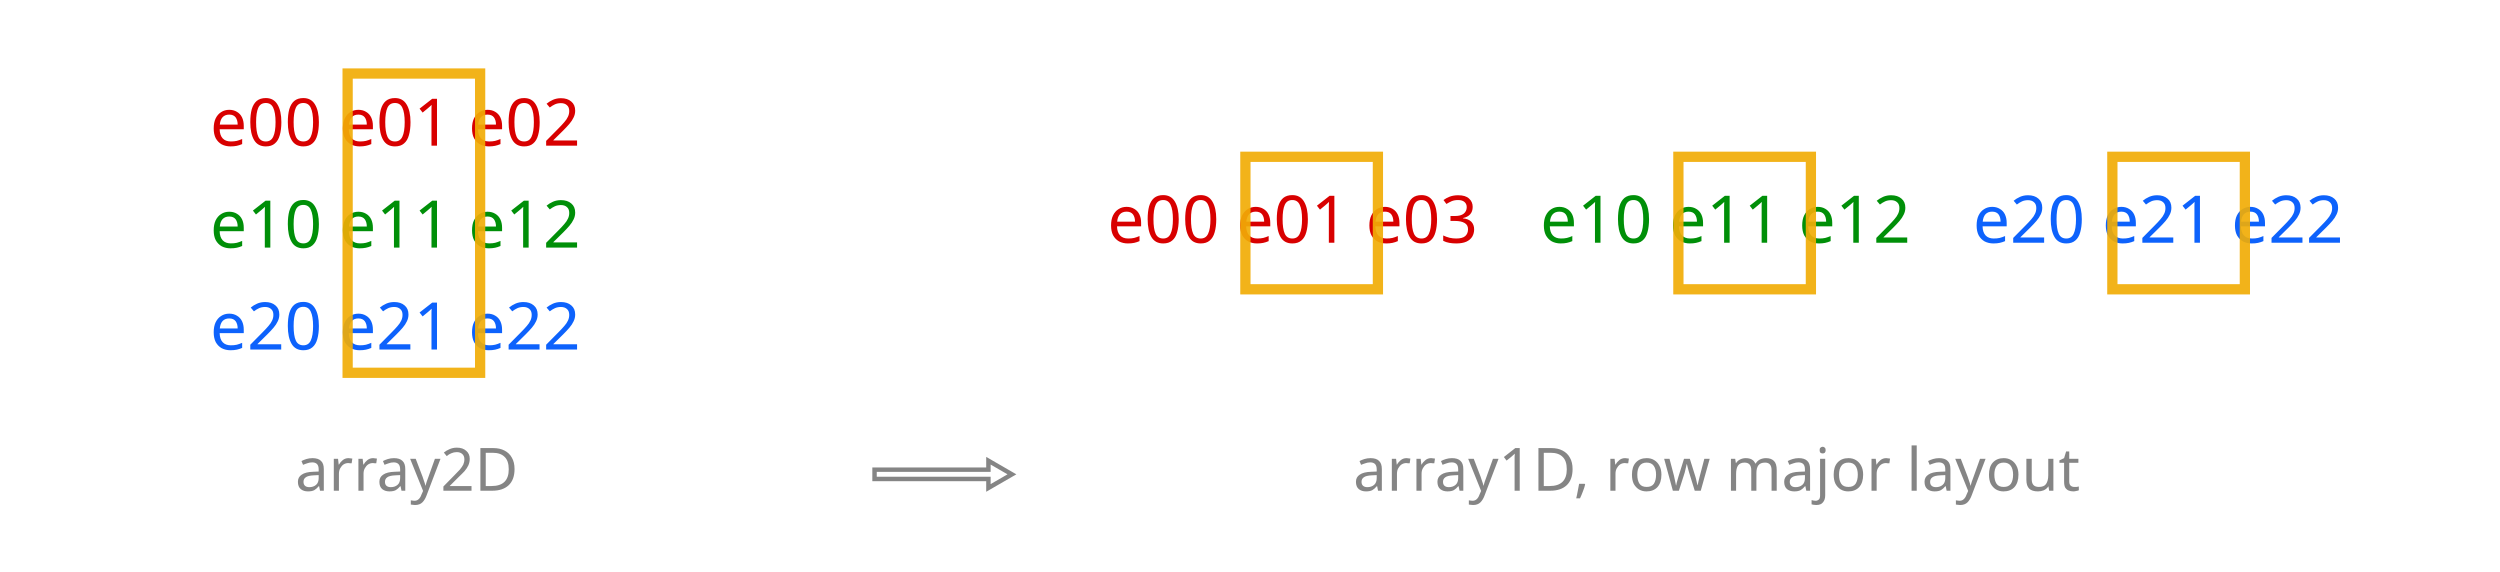
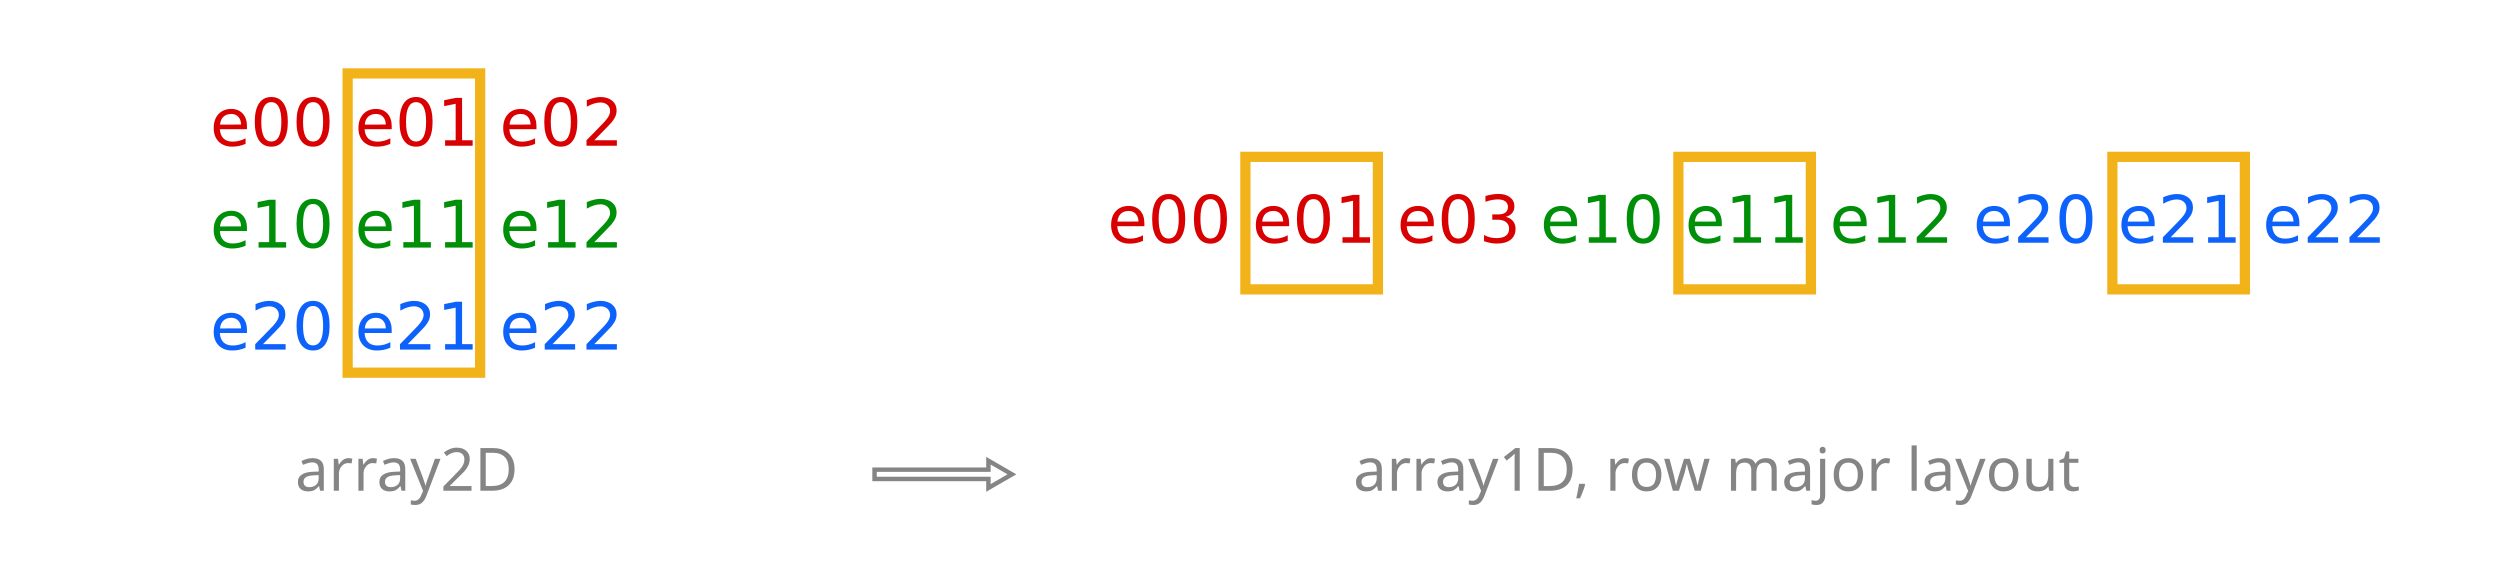
<svg xmlns="http://www.w3.org/2000/svg" width="175mm" height="40mm" version="1.1" viewBox="0 0 175 40">
  <g transform="translate(.0064617 -229.61)">
    <text x="20.66" y="263.958" fill="#858585" font-family="sans-serif" font-size="4.171px" letter-spacing="0px" stroke-width=".24" word-spacing="0px" style="line-height:1.25" xml:space="preserve">
      <tspan x="20.66" y="263.958" fill="#858585" stroke-width=".24">array2D</tspan>
      <tspan x="20.66" y="269.172" />
    </text>
    <text x="94.723" y="263.958" fill="#858585" font-family="sans-serif" font-size="4.171px" letter-spacing="0px" stroke-width=".24" word-spacing="0px" style="line-height:1.25" xml:space="preserve">
      <tspan x="94.723" y="263.958" fill="#858585" stroke-width=".24">array1D, row major layout</tspan>
    </text>
    <g transform="matrix(1.8917 0 0 1.8917 -40.77 -176.89)" fill="none" stroke="#858585" stroke-width=".164">
      <path d="m53.91 232.61h4.214v0.331l0.87-0.503-0.87-0.503v0.331h-4.214z" color="#000000" color-rendering="auto" dominant-baseline="auto" fill="none" image-rendering="auto" shape-rendering="auto" solid-color="#000000" stroke="#858585" stroke-width=".164" style="font-feature-settings:normal;font-variant-alternates:normal;font-variant-caps:normal;font-variant-ligatures:normal;font-variant-numeric:normal;font-variant-position:normal;isolation:auto;mix-blend-mode:normal;shape-padding:0;text-decoration-color:#000000;text-decoration-line:none;text-decoration-style:solid;text-indent:0;text-orientation:mixed;text-transform:none;white-space:normal" />
    </g>
-     <g transform="matrix(.65043 0 0 .65043 76.142 88.391)">
-       <g transform="translate(0 -6.8792)" font-family="sans-serif" font-size="7.063px" letter-spacing="0px" stroke-width=".239" word-spacing="0px">
-         <text x="2.111" y="250.117" fill="#d80000" style="line-height:1.25" xml:space="preserve">
-           <tspan x="2.111" y="250.117" fill="#d80000" stroke-width=".239">e00 e01 e03</tspan>
-         </text>
-         <text x="48.686" y="250.117" fill="#008f08" style="line-height:1.25" xml:space="preserve">
-           <tspan x="48.686" y="250.117" fill="#008f08" stroke-width=".239">e10 e11 e12</tspan>
-         </text>
-         <text x="95.261" y="250.117" fill="#0d62fc" style="line-height:1.25" xml:space="preserve">
-           <tspan x="95.261" y="250.117" fill="#0d62fc" stroke-width=".239">e20 e21 e22</tspan>
-         </text>
+     <g stroke-width=".156">
+       <g fill="#d80000" aria-label="e00 e01 e03">
+         <path d="m80.098 245.24v0.202h-1.898q0.027 0.426 0.256 0.651 0.231 0.222 0.642 0.222 0.238 0 0.46-0.058 0.224-0.058 0.444-0.175v0.39q-0.222 0.094-0.455 0.144-0.233 0.049-0.473 0.049-0.601 0-0.953-0.35-0.35-0.35-0.35-0.947 0-0.617 0.332-0.978 0.334-0.363 0.9-0.363 0.507 0 0.801 0.328 0.296 0.325 0.296 0.886zm-0.413-0.121q-0.004-0.339-0.191-0.541-0.184-0.202-0.489-0.202-0.345 0-0.554 0.195-0.206 0.195-0.238 0.55z" />
+         <path d="m81.802 243.55q-0.35 0-0.527 0.345-0.175 0.343-0.175 1.034 0 0.689 0.175 1.034 0.177 0.343 0.527 0.343 0.352 0 0.527-0.343 0.177-0.345 0.177-1.034 0-0.691-0.177-1.034-0.175-0.345-0.527-0.345zm0-0.359q0.563 0 0.859 0.446 0.298 0.444 0.298 1.292 0 0.846-0.298 1.292-0.296 0.444-0.859 0.444-0.563 0-0.861-0.444-0.296-0.446-0.296-1.292 0-0.848 0.296-1.292 0.298-0.446 0.861-0.446z" />
+         <path d="m84.725 243.55q-0.35 0-0.527 0.345-0.175 0.343-0.175 1.034 0 0.689 0.175 1.034 0.177 0.343 0.527 0.343 0.352 0 0.527-0.343 0.177-0.345 0.177-1.034 0-0.691-0.177-1.034-0.175-0.345-0.527-0.345zm0-0.359q0.563 0 0.859 0.446 0.298 0.444 0.298 1.292 0 0.846-0.298 1.292-0.296 0.444-0.859 0.444-0.563 0-0.861-0.444-0.296-0.446-0.296-1.292 0-0.848 0.296-1.292 0.298-0.446 0.861-0.446z" />
+         <path d="m90.23 245.24v0.202h-1.898q0.027 0.426 0.256 0.651 0.231 0.222 0.642 0.222 0.238 0 0.46-0.058 0.224-0.058 0.444-0.175v0.39q-0.222 0.094-0.455 0.144-0.233 0.049-0.473 0.049-0.601 0-0.953-0.35-0.35-0.35-0.35-0.947 0-0.617 0.332-0.978 0.334-0.363 0.9-0.363 0.507 0 0.801 0.328 0.296 0.325 0.296 0.886zm-0.413-0.121q-0.004-0.339-0.191-0.541-0.184-0.202-0.489-0.202-0.345 0-0.554 0.195-0.206 0.195-0.238 0.55z" />
+         <path d="m91.935 243.55q-0.35 0-0.527 0.345-0.175 0.343-0.175 1.034 0 0.689 0.175 1.034 0.177 0.343 0.527 0.343 0.352 0 0.527-0.343 0.177-0.345 0.177-1.034 0-0.691-0.177-1.034-0.175-0.345-0.527-0.345zm0-0.359q0.563 0 0.859 0.446 0.298 0.444 0.298 1.292 0 0.846-0.298 1.292-0.296 0.444-0.859 0.444-0.563 0-0.861-0.444-0.296-0.446-0.296-1.292 0-0.848 0.296-1.292 0.298-0.446 0.861-0.446z" />
+         <path d="m93.967 246.22h0.74v-2.555l-0.805 0.162v-0.413l0.801-0.162h0.453v2.968h0.74v0.381h-1.929z" />
+         <path d="m100.36 245.24v0.202h-1.898q0.027 0.426 0.256 0.651 0.231 0.222 0.642 0.222 0.238 0 0.46-0.058 0.224-0.058 0.444-0.175v0.39q-0.222 0.094-0.455 0.144-0.233 0.049-0.473 0.049-0.601 0-0.953-0.35-0.35-0.35-0.35-0.947 0-0.617 0.332-0.978 0.334-0.363 0.9-0.363 0.507 0 0.801 0.328 0.296 0.325 0.296 0.886zm-0.413-0.121q-0.004-0.339-0.191-0.541-0.184-0.202-0.489-0.202-0.345 0-0.554 0.195-0.206 0.195-0.238 0.55z" />
+         <path d="m102.07 243.55q-0.35 0-0.527 0.345-0.175 0.343-0.175 1.034 0 0.689 0.175 1.034 0.177 0.343 0.527 0.343 0.352 0 0.527-0.343 0.177-0.345 0.177-1.034 0-0.691-0.177-1.034-0.175-0.345-0.527-0.345zm0-0.359q0.563 0 0.859 0.446 0.298 0.444 0.298 1.292 0 0.846-0.298 1.292-0.296 0.444-0.859 0.444-0.563 0-0.861-0.444-0.296-0.446-0.296-1.292 0-0.848 0.296-1.292 0.298-0.446 0.861-0.446z" />
+         <path d="m105.39 244.79q0.325 0.07 0.507 0.289 0.184 0.22 0.184 0.543 0 0.496-0.341 0.767t-0.969 0.271q-0.211 0-0.435-0.043-0.222-0.04-0.46-0.123v-0.437q0.188 0.11 0.413 0.166 0.224 0.056 0.469 0.056 0.426 0 0.648-0.168 0.224-0.168 0.224-0.489 0-0.296-0.209-0.462-0.206-0.168-0.577-0.168h-0.39v-0.372h0.408q0.334 0 0.511-0.132 0.177-0.135 0.177-0.386 0-0.258-0.184-0.395-0.182-0.139-0.523-0.139-0.186 0-0.399 0.04-0.213 0.04-0.469 0.126v-0.404q0.258-0.072 0.482-0.108 0.227-0.036 0.426-0.036 0.516 0 0.817 0.236 0.301 0.233 0.301 0.633 0 0.278-0.159 0.471-0.159 0.191-0.453 0.265z" />
      </g>
-       <g fill="none" stroke="#f1ad06" stroke-opacity=".915" stroke-width="1.105">
-         <rect x="16.957" y="233.99" width="14.261" height="14.261" />
-         <rect x="63.556" y="233.99" width="14.261" height="14.261" />
-         <rect x="110.26" y="233.99" width="14.261" height="14.261" />
+       <g fill="#008f08" aria-label="e10 e11 e12">
+         <path d="m110.39 245.24v0.202h-1.898q0.027 0.426 0.256 0.651 0.231 0.222 0.642 0.222 0.238 0 0.46-0.058 0.224-0.058 0.444-0.175v0.39q-0.222 0.094-0.455 0.144-0.233 0.049-0.473 0.049-0.601 0-0.953-0.35-0.35-0.35-0.35-0.947 0-0.617 0.332-0.978 0.334-0.363 0.9-0.363 0.507 0 0.801 0.328 0.296 0.325 0.296 0.886zm-0.413-0.121q-4e-3 -0.339-0.191-0.541-0.184-0.202-0.489-0.202-0.345 0-0.554 0.195-0.206 0.195-0.238 0.55z" />
+         <path d="m111.21 246.22h0.74v-2.555l-0.805 0.162v-0.413l0.801-0.162h0.453v2.968h0.74v0.381h-1.929z" />
+         <path d="m115.02 243.55q-0.35 0-0.527 0.345-0.175 0.343-0.175 1.034 0 0.689 0.175 1.034 0.177 0.343 0.527 0.343 0.352 0 0.527-0.343 0.177-0.345 0.177-1.034 0-0.691-0.177-1.034-0.175-0.345-0.527-0.345zm0-0.359q0.563 0 0.859 0.446 0.298 0.444 0.298 1.292 0 0.846-0.298 1.292-0.296 0.444-0.859 0.444-0.563 0-0.861-0.444-0.296-0.446-0.296-1.292 0-0.848 0.296-1.292 0.298-0.446 0.861-0.446z" />
+         <path d="m120.52 245.24v0.202h-1.898q0.027 0.426 0.256 0.651 0.231 0.222 0.642 0.222 0.238 0 0.46-0.058 0.224-0.058 0.444-0.175v0.39q-0.222 0.094-0.455 0.144-0.233 0.049-0.473 0.049-0.601 0-0.953-0.35-0.35-0.35-0.35-0.947 0-0.617 0.332-0.978 0.334-0.363 0.9-0.363 0.507 0 0.801 0.328 0.296 0.325 0.296 0.886zm-0.413-0.121q-4e-3 -0.339-0.191-0.541-0.184-0.202-0.489-0.202-0.345 0-0.554 0.195-0.206 0.195-0.238 0.55z" />
+         <path d="m121.34 246.22h0.74v-2.555l-0.805 0.162v-0.413l0.801-0.162h0.453v2.968h0.74v0.381h-1.929z" />
+         <path d="m124.26 246.22h0.74v-2.555l-0.805 0.162v-0.413l0.801-0.162h0.453v2.968h0.74v0.381h-1.929z" />
+         <path d="m130.66 245.24v0.202h-1.898q0.027 0.426 0.256 0.651 0.231 0.222 0.642 0.222 0.238 0 0.46-0.058 0.224-0.058 0.444-0.175v0.39q-0.222 0.094-0.455 0.144-0.233 0.049-0.473 0.049-0.601 0-0.953-0.35-0.35-0.35-0.35-0.947 0-0.617 0.332-0.978 0.334-0.363 0.9-0.363 0.507 0 0.801 0.328 0.296 0.325 0.296 0.886zm-0.413-0.121q-4e-3 -0.339-0.191-0.541-0.184-0.202-0.489-0.202-0.345 0-0.554 0.195-0.206 0.195-0.238 0.55z" />
+         <path d="m131.47 246.22h0.74v-2.555l-0.805 0.162v-0.413l0.801-0.162h0.453v2.968h0.74v0.381h-1.929z" />
+         <path d="m134.71 246.22h1.581v0.381h-2.127v-0.381q0.258-0.267 0.702-0.716 0.446-0.451 0.561-0.581 0.218-0.245 0.303-0.413 0.087-0.17 0.087-0.334 0-0.267-0.188-0.435-0.186-0.168-0.487-0.168-0.213 0-0.451 0.074-0.236 0.074-0.505 0.224v-0.458q0.274-0.11 0.511-0.166 0.238-0.056 0.435-0.056 0.52 0 0.83 0.26 0.31 0.26 0.31 0.695 0 0.206-0.079 0.393-0.076 0.184-0.28 0.435-0.056 0.065-0.357 0.377-0.301 0.31-0.848 0.868z" />
+       </g>
+       <g fill="#0d62fc" aria-label="e20 e21 e22">
+         <path d="m140.69 245.24v0.202h-1.898q0.027 0.426 0.256 0.651 0.231 0.222 0.642 0.222 0.238 0 0.46-0.058 0.224-0.058 0.444-0.175v0.39q-0.222 0.094-0.455 0.144-0.233 0.049-0.473 0.049-0.601 0-0.953-0.35-0.35-0.35-0.35-0.947 0-0.617 0.332-0.978 0.334-0.363 0.9-0.363 0.507 0 0.801 0.328 0.296 0.325 0.296 0.886zm-0.413-0.121q-4e-3 -0.339-0.191-0.541-0.184-0.202-0.489-0.202-0.345 0-0.554 0.195-0.206 0.195-0.238 0.55z" />
+         <path d="m141.81 246.22h1.581v0.381h-2.127v-0.381q0.258-0.267 0.702-0.716 0.446-0.451 0.561-0.581 0.218-0.245 0.303-0.413 0.087-0.17 0.087-0.334 0-0.267-0.188-0.435-0.186-0.168-0.487-0.168-0.213 0-0.451 0.074-0.236 0.074-0.505 0.224v-0.458q0.274-0.11 0.511-0.166 0.238-0.056 0.435-0.056 0.52 0 0.83 0.26 0.31 0.26 0.31 0.695 0 0.206-0.079 0.393-0.076 0.184-0.28 0.435-0.056 0.065-0.357 0.377-0.301 0.31-0.848 0.868z" />
+         <path d="m145.31 243.55q-0.35 0-0.527 0.345-0.175 0.343-0.175 1.034 0 0.689 0.175 1.034 0.177 0.343 0.527 0.343 0.352 0 0.527-0.343 0.177-0.345 0.177-1.034 0-0.691-0.177-1.034-0.175-0.345-0.527-0.345zm0-0.359q0.563 0 0.859 0.446 0.298 0.444 0.298 1.292 0 0.846-0.298 1.292-0.296 0.444-0.859 0.444t-0.861-0.444q-0.296-0.446-0.296-1.292 0-0.848 0.296-1.292 0.298-0.446 0.861-0.446z" />
+         <path d="m150.82 245.24v0.202h-1.898q0.027 0.426 0.256 0.651 0.231 0.222 0.642 0.222 0.238 0 0.46-0.058 0.224-0.058 0.444-0.175v0.39q-0.222 0.094-0.455 0.144-0.233 0.049-0.473 0.049-0.601 0-0.953-0.35-0.35-0.35-0.35-0.947 0-0.617 0.332-0.978 0.334-0.363 0.9-0.363 0.507 0 0.801 0.328 0.296 0.325 0.296 0.886zm-0.413-0.121q-4e-3 -0.339-0.191-0.541-0.184-0.202-0.489-0.202-0.345 0-0.554 0.195-0.206 0.195-0.238 0.55z" />
+         <path d="m151.94 246.22h1.581v0.381h-2.127v-0.381q0.258-0.267 0.702-0.716 0.446-0.451 0.561-0.581 0.218-0.245 0.303-0.413 0.087-0.17 0.087-0.334 0-0.267-0.188-0.435-0.186-0.168-0.487-0.168-0.213 0-0.451 0.074-0.236 0.074-0.505 0.224v-0.458q0.274-0.11 0.511-0.166 0.238-0.056 0.435-0.056 0.52 0 0.83 0.26 0.31 0.26 0.31 0.695 0 0.206-0.079 0.393-0.076 0.184-0.28 0.435-0.056 0.065-0.357 0.377-0.301 0.31-0.848 0.868z" />
+         <path d="m154.56 246.22h0.74v-2.555l-0.805 0.162v-0.413l0.801-0.162h0.453v2.968h0.74v0.381h-1.929z" />
+         <path d="m160.95 245.24v0.202h-1.898q0.027 0.426 0.256 0.651 0.231 0.222 0.642 0.222 0.238 0 0.46-0.058 0.224-0.058 0.444-0.175v0.39q-0.222 0.094-0.455 0.144-0.233 0.049-0.473 0.049-0.601 0-0.953-0.35-0.35-0.35-0.35-0.947 0-0.617 0.332-0.978 0.334-0.363 0.9-0.363 0.507 0 0.801 0.328 0.296 0.325 0.296 0.886zm-0.413-0.121q-4e-3 -0.339-0.191-0.541-0.184-0.202-0.489-0.202-0.345 0-0.554 0.195-0.206 0.195-0.238 0.55z" />
+         <path d="m162.08 246.22h1.581v0.381h-2.127v-0.381q0.258-0.267 0.702-0.716 0.446-0.451 0.561-0.581 0.218-0.245 0.303-0.413 0.087-0.17 0.087-0.334 0-0.267-0.188-0.435-0.186-0.168-0.487-0.168-0.213 0-0.451 0.074-0.236 0.074-0.505 0.224v-0.458q0.274-0.11 0.511-0.166 0.238-0.056 0.435-0.056 0.52 0 0.83 0.26 0.31 0.26 0.31 0.695 0 0.206-0.079 0.393-0.076 0.184-0.28 0.435-0.056 0.065-0.357 0.377-0.301 0.31-0.848 0.868z" />
+         <path d="m165 246.22h1.581v0.381h-2.127v-0.381q0.258-0.267 0.702-0.716 0.446-0.451 0.561-0.581 0.218-0.245 0.303-0.413 0.087-0.17 0.087-0.334 0-0.267-0.188-0.435-0.186-0.168-0.487-0.168-0.213 0-0.451 0.074-0.236 0.074-0.505 0.224v-0.458q0.274-0.11 0.511-0.166 0.238-0.056 0.435-0.056 0.52 0 0.83 0.26 0.31 0.26 0.31 0.695 0 0.206-0.079 0.393-0.076 0.184-0.28 0.435-0.056 0.065-0.357 0.377-0.301 0.31-0.848 0.868z" />
      </g>
    </g>
-     <g transform="translate(4.3072 33.757)">
-       <g transform="matrix(.65043 0 0 .65043 6.4484 73.548)" font-family="sans-serif" font-size="7.063px" letter-spacing="0px" stroke-width=".239" word-spacing="0px">
-         <text x="6.061" y="203.713" fill="#d80000" style="line-height:1.25" xml:space="preserve">
-           <tspan x="6.061" y="203.713" fill="#d80000" stroke-width=".239">e00 e01 e02</tspan>
-         </text>
-         <text x="6.061" y="214.683" fill="#008f08" style="line-height:1.25" xml:space="preserve">
-           <tspan x="6.061" y="214.683" fill="#008f08" stroke-width=".239">e10 e11 e12</tspan>
-         </text>
-         <text x="6.061" y="225.653" fill="#0d62fc" style="line-height:1.25" xml:space="preserve">
-           <tspan x="6.061" y="225.653" fill="#0d62fc" stroke-width=".239">e20 e21 e22</tspan>
-         </text>
+     <g fill="none" stroke="#f1ad06" stroke-opacity=".915" stroke-width=".718">
+       <rect x="87.172" y="240.59" width="9.276" height="9.276" />
+       <rect x="117.48" y="240.59" width="9.276" height="9.276" />
+       <rect x="147.86" y="240.59" width="9.276" height="9.276" />
+     </g>
+     <g stroke-width=".156">
+       <g fill="#d80000" aria-label="e00 e01 e02">
+         <path d="m17.28 238.45v0.202h-1.898q0.027 0.426 0.256 0.651 0.231 0.222 0.642 0.222 0.238 0 0.46-0.058 0.224-0.058 0.444-0.175v0.39q-0.222 0.094-0.455 0.144-0.233 0.049-0.473 0.049-0.601 0-0.953-0.35-0.35-0.35-0.35-0.947 0-0.617 0.332-0.978 0.334-0.363 0.9-0.363 0.507 0 0.801 0.328 0.296 0.325 0.296 0.886zm-0.413-0.121q-0.004-0.339-0.191-0.541-0.184-0.202-0.489-0.202-0.345 0-0.554 0.195-0.206 0.195-0.238 0.55z" />
+         <path d="m18.985 236.76q-0.35 0-0.527 0.345-0.175 0.343-0.175 1.034 0 0.689 0.175 1.034 0.177 0.343 0.527 0.343 0.352 0 0.527-0.343 0.177-0.345 0.177-1.034 0-0.691-0.177-1.034-0.175-0.345-0.527-0.345zm0-0.359q0.563 0 0.859 0.446 0.298 0.444 0.298 1.292 0 0.846-0.298 1.292-0.296 0.444-0.859 0.444-0.563 0-0.861-0.444-0.296-0.446-0.296-1.292 0-0.848 0.296-1.292 0.298-0.446 0.861-0.446z" />
+         <path d="m21.908 236.76q-0.35 0-0.527 0.345-0.175 0.343-0.175 1.034 0 0.689 0.175 1.034 0.177 0.343 0.527 0.343 0.352 0 0.527-0.343 0.177-0.345 0.177-1.034 0-0.691-0.177-1.034-0.175-0.345-0.527-0.345zm0-0.359q0.563 0 0.859 0.446 0.298 0.444 0.298 1.292 0 0.846-0.298 1.292-0.296 0.444-0.859 0.444-0.563 0-0.861-0.444-0.296-0.446-0.296-1.292 0-0.848 0.296-1.292 0.298-0.446 0.861-0.446z" />
+         <path d="m27.412 238.45v0.202h-1.898q0.027 0.426 0.256 0.651 0.231 0.222 0.642 0.222 0.238 0 0.46-0.058 0.224-0.058 0.444-0.175v0.39q-0.222 0.094-0.455 0.144-0.233 0.049-0.473 0.049-0.601 0-0.953-0.35-0.35-0.35-0.35-0.947 0-0.617 0.332-0.978 0.334-0.363 0.9-0.363 0.507 0 0.801 0.328 0.296 0.325 0.296 0.886zm-0.413-0.121q-0.004-0.339-0.191-0.541-0.184-0.202-0.489-0.202-0.345 0-0.554 0.195-0.206 0.195-0.238 0.55z" />
+         <path d="m29.117 236.76q-0.35 0-0.527 0.345-0.175 0.343-0.175 1.034 0 0.689 0.175 1.034 0.177 0.343 0.527 0.343 0.352 0 0.527-0.343 0.177-0.345 0.177-1.034 0-0.691-0.177-1.034-0.175-0.345-0.527-0.345zm0-0.359q0.563 0 0.859 0.446 0.298 0.444 0.298 1.292 0 0.846-0.298 1.292-0.296 0.444-0.859 0.444-0.563 0-0.861-0.444-0.296-0.446-0.296-1.292 0-0.848 0.296-1.292 0.298-0.446 0.861-0.446z" />
+         <path d="m31.15 239.43h0.74v-2.555l-0.805 0.162v-0.413l0.801-0.162h0.453v2.968h0.74v0.381h-1.929z" />
+         <path d="m37.545 238.45v0.202h-1.898q0.027 0.426 0.256 0.651 0.231 0.222 0.642 0.222 0.238 0 0.46-0.058 0.224-0.058 0.444-0.175v0.39q-0.222 0.094-0.455 0.144-0.233 0.049-0.473 0.049-0.601 0-0.953-0.35-0.35-0.35-0.35-0.947 0-0.617 0.332-0.978 0.334-0.363 0.9-0.363 0.507 0 0.801 0.328 0.296 0.325 0.296 0.886zm-0.413-0.121q-0.004-0.339-0.191-0.541-0.184-0.202-0.489-0.202-0.345 0-0.554 0.195-0.206 0.195-0.238 0.55z" />
+         <path d="m39.25 236.76q-0.35 0-0.527 0.345-0.175 0.343-0.175 1.034 0 0.689 0.175 1.034 0.177 0.343 0.527 0.343 0.352 0 0.527-0.343 0.177-0.345 0.177-1.034 0-0.691-0.177-1.034-0.175-0.345-0.527-0.345zm0-0.359q0.563 0 0.859 0.446 0.298 0.444 0.298 1.292 0 0.846-0.298 1.292-0.296 0.444-0.859 0.444-0.563 0-0.861-0.444-0.296-0.446-0.296-1.292 0-0.848 0.296-1.292 0.298-0.446 0.861-0.446z" />
+         <path d="m41.594 239.43h1.581v0.381h-2.127v-0.381q0.258-0.267 0.702-0.716 0.446-0.451 0.561-0.581 0.218-0.245 0.303-0.413 0.087-0.17 0.087-0.334 0-0.267-0.188-0.435-0.186-0.168-0.487-0.168-0.213 0-0.451 0.074-0.236 0.074-0.505 0.224v-0.458q0.274-0.11 0.511-0.166 0.238-0.056 0.435-0.056 0.52 0 0.83 0.26 0.31 0.26 0.31 0.695 0 0.206-0.079 0.393-0.076 0.184-0.28 0.435-0.056 0.065-0.357 0.377-0.301 0.31-0.848 0.868z" />
      </g>
-       <rect x="20.02" y="201" width="9.276" height="20.948" fill="none" stroke="#f1ad06" stroke-opacity=".915" stroke-width=".718" />
+       <g fill="#008f08" aria-label="e10 e11 e12">
+         <path d="m17.28 245.58v0.202h-1.898q0.027 0.426 0.256 0.651 0.231 0.222 0.642 0.222 0.238 0 0.46-0.058 0.224-0.058 0.444-0.175v0.39q-0.222 0.094-0.455 0.144-0.233 0.049-0.473 0.049-0.601 0-0.953-0.35-0.35-0.35-0.35-0.947 0-0.617 0.332-0.978 0.334-0.363 0.9-0.363 0.507 0 0.801 0.328 0.296 0.325 0.296 0.886zm-0.413-0.121q-0.004-0.339-0.191-0.541-0.184-0.202-0.489-0.202-0.345 0-0.554 0.195-0.206 0.195-0.238 0.55z" />
+         <path d="m18.094 246.56h0.74v-2.555l-0.805 0.162v-0.413l0.801-0.162h0.453v2.968h0.74v0.381h-1.929z" />
+         <path d="m21.908 243.89q-0.35 0-0.527 0.345-0.175 0.343-0.175 1.034 0 0.689 0.175 1.034 0.177 0.343 0.527 0.343 0.352 0 0.527-0.343 0.177-0.345 0.177-1.034 0-0.691-0.177-1.034-0.175-0.345-0.527-0.345zm0-0.359q0.563 0 0.859 0.446 0.298 0.444 0.298 1.292 0 0.846-0.298 1.292-0.296 0.444-0.859 0.444-0.563 0-0.861-0.444-0.296-0.446-0.296-1.292 0-0.848 0.296-1.292 0.298-0.446 0.861-0.446z" />
+         <path d="m27.412 245.58v0.202h-1.898q0.027 0.426 0.256 0.651 0.231 0.222 0.642 0.222 0.238 0 0.46-0.058 0.224-0.058 0.444-0.175v0.39q-0.222 0.094-0.455 0.144-0.233 0.049-0.473 0.049-0.601 0-0.953-0.35-0.35-0.35-0.35-0.947 0-0.617 0.332-0.978 0.334-0.363 0.9-0.363 0.507 0 0.801 0.328 0.296 0.325 0.296 0.886zm-0.413-0.121q-0.004-0.339-0.191-0.541-0.184-0.202-0.489-0.202-0.345 0-0.554 0.195-0.206 0.195-0.238 0.55z" />
+         <path d="m28.227 246.56h0.74v-2.555l-0.805 0.162v-0.413l0.801-0.162h0.453v2.968h0.74v0.381h-1.929z" />
+         <path d="m31.15 246.56h0.74v-2.555l-0.805 0.162v-0.413l0.801-0.162h0.453v2.968h0.74v0.381h-1.929z" />
+         <path d="m37.545 245.58v0.202h-1.898q0.027 0.426 0.256 0.651 0.231 0.222 0.642 0.222 0.238 0 0.46-0.058 0.224-0.058 0.444-0.175v0.39q-0.222 0.094-0.455 0.144-0.233 0.049-0.473 0.049-0.601 0-0.953-0.35-0.35-0.35-0.35-0.947 0-0.617 0.332-0.978 0.334-0.363 0.9-0.363 0.507 0 0.801 0.328 0.296 0.325 0.296 0.886zm-0.413-0.121q-0.004-0.339-0.191-0.541-0.184-0.202-0.489-0.202-0.345 0-0.554 0.195-0.206 0.195-0.238 0.55z" />
+         <path d="m38.359 246.56h0.74v-2.555l-0.805 0.162v-0.413l0.801-0.162h0.453v2.968h0.74v0.381h-1.929z" />
+         <path d="m41.594 246.56h1.581v0.381h-2.127v-0.381q0.258-0.267 0.702-0.716 0.446-0.451 0.561-0.581 0.218-0.245 0.303-0.413 0.087-0.17 0.087-0.334 0-0.267-0.188-0.435-0.186-0.168-0.487-0.168-0.213 0-0.451 0.074-0.236 0.074-0.505 0.224v-0.458q0.274-0.11 0.511-0.166 0.238-0.056 0.435-0.056 0.52 0 0.83 0.26 0.31 0.26 0.31 0.695 0 0.206-0.079 0.393-0.076 0.184-0.28 0.435-0.056 0.065-0.357 0.377-0.301 0.31-0.848 0.868z" />
+       </g>
+       <g fill="#0d62fc" aria-label="e20 e21 e22">
+         <path d="m17.28 252.72v0.202h-1.898q0.027 0.426 0.256 0.651 0.231 0.222 0.642 0.222 0.238 0 0.46-0.058 0.224-0.058 0.444-0.175v0.39q-0.222 0.094-0.455 0.144-0.233 0.049-0.473 0.049-0.601 0-0.953-0.35-0.35-0.35-0.35-0.947 0-0.617 0.332-0.978 0.334-0.363 0.9-0.363 0.507 0 0.801 0.328 0.296 0.325 0.296 0.886zm-0.413-0.121q-0.004-0.339-0.191-0.541-0.184-0.202-0.489-0.202-0.345 0-0.554 0.195-0.206 0.195-0.238 0.55z" />
+         <path d="m18.406 253.7h1.581v0.381h-2.127v-0.381q0.258-0.267 0.702-0.716 0.446-0.451 0.561-0.581 0.218-0.245 0.303-0.413 0.087-0.17 0.087-0.334 0-0.267-0.188-0.435-0.186-0.168-0.487-0.168-0.213 0-0.451 0.074-0.236 0.074-0.505 0.224v-0.458q0.274-0.11 0.511-0.166 0.238-0.056 0.435-0.056 0.52 0 0.83 0.26 0.31 0.26 0.31 0.695 0 0.206-0.079 0.393-0.076 0.184-0.28 0.435-0.056 0.065-0.357 0.377-0.301 0.31-0.848 0.868z" />
+         <path d="m21.908 251.03q-0.35 0-0.527 0.345-0.175 0.343-0.175 1.034 0 0.689 0.175 1.034 0.177 0.343 0.527 0.343 0.352 0 0.527-0.343 0.177-0.345 0.177-1.034 0-0.691-0.177-1.034-0.175-0.345-0.527-0.345zm0-0.359q0.563 0 0.859 0.446 0.298 0.444 0.298 1.292 0 0.846-0.298 1.292-0.296 0.444-0.859 0.444-0.563 0-0.861-0.444-0.296-0.446-0.296-1.292 0-0.848 0.296-1.292 0.298-0.446 0.861-0.446z" />
+         <path d="m27.412 252.72v0.202h-1.898q0.027 0.426 0.256 0.651 0.231 0.222 0.642 0.222 0.238 0 0.46-0.058 0.224-0.058 0.444-0.175v0.39q-0.222 0.094-0.455 0.144-0.233 0.049-0.473 0.049-0.601 0-0.953-0.35-0.35-0.35-0.35-0.947 0-0.617 0.332-0.978 0.334-0.363 0.9-0.363 0.507 0 0.801 0.328 0.296 0.325 0.296 0.886zm-0.413-0.121q-0.004-0.339-0.191-0.541-0.184-0.202-0.489-0.202-0.345 0-0.554 0.195-0.206 0.195-0.238 0.55z" />
+         <path d="m28.539 253.7h1.581v0.381h-2.127v-0.381q0.258-0.267 0.702-0.716 0.446-0.451 0.561-0.581 0.218-0.245 0.303-0.413 0.087-0.17 0.087-0.334 0-0.267-0.188-0.435-0.186-0.168-0.487-0.168-0.213 0-0.451 0.074-0.236 0.074-0.505 0.224v-0.458q0.274-0.11 0.511-0.166 0.238-0.056 0.435-0.056 0.52 0 0.83 0.26 0.31 0.26 0.31 0.695 0 0.206-0.079 0.393-0.076 0.184-0.28 0.435-0.056 0.065-0.357 0.377-0.301 0.31-0.848 0.868z" />
+         <path d="m31.15 253.7h0.74v-2.555l-0.805 0.162v-0.413l0.801-0.162h0.453v2.968h0.74v0.381h-1.929z" />
+         <path d="m37.545 252.72v0.202h-1.898q0.027 0.426 0.256 0.651 0.231 0.222 0.642 0.222 0.238 0 0.46-0.058 0.224-0.058 0.444-0.175v0.39q-0.222 0.094-0.455 0.144-0.233 0.049-0.473 0.049-0.601 0-0.953-0.35-0.35-0.35-0.35-0.947 0-0.617 0.332-0.978 0.334-0.363 0.9-0.363 0.507 0 0.801 0.328 0.296 0.325 0.296 0.886zm-0.413-0.121q-0.004-0.339-0.191-0.541-0.184-0.202-0.489-0.202-0.345 0-0.554 0.195-0.206 0.195-0.238 0.55z" />
+         <path d="m38.671 253.7h1.581v0.381h-2.127v-0.381q0.258-0.267 0.702-0.716 0.446-0.451 0.561-0.581 0.218-0.245 0.303-0.413 0.087-0.17 0.087-0.334 0-0.267-0.188-0.435-0.186-0.168-0.487-0.168-0.213 0-0.451 0.074-0.236 0.074-0.505 0.224v-0.458q0.274-0.11 0.511-0.166 0.238-0.056 0.435-0.056 0.52 0 0.83 0.26 0.31 0.26 0.31 0.695 0 0.206-0.079 0.393-0.076 0.184-0.28 0.435-0.056 0.065-0.357 0.377-0.301 0.31-0.848 0.868z" />
+         <path d="m41.594 253.7h1.581v0.381h-2.127v-0.381q0.258-0.267 0.702-0.716 0.446-0.451 0.561-0.581 0.218-0.245 0.303-0.413 0.087-0.17 0.087-0.334 0-0.267-0.188-0.435-0.186-0.168-0.487-0.168-0.213 0-0.451 0.074-0.236 0.074-0.505 0.224v-0.458q0.274-0.11 0.511-0.166 0.238-0.056 0.435-0.056 0.52 0 0.83 0.26 0.31 0.26 0.31 0.695 0 0.206-0.079 0.393-0.076 0.184-0.28 0.435-0.056 0.065-0.357 0.377-0.301 0.31-0.848 0.868z" />
+       </g>
    </g>
+     <rect x="24.327" y="234.75" width="9.276" height="20.948" fill="none" stroke="#f1ad06" stroke-opacity=".915" stroke-width=".718" />
  </g>
</svg>
